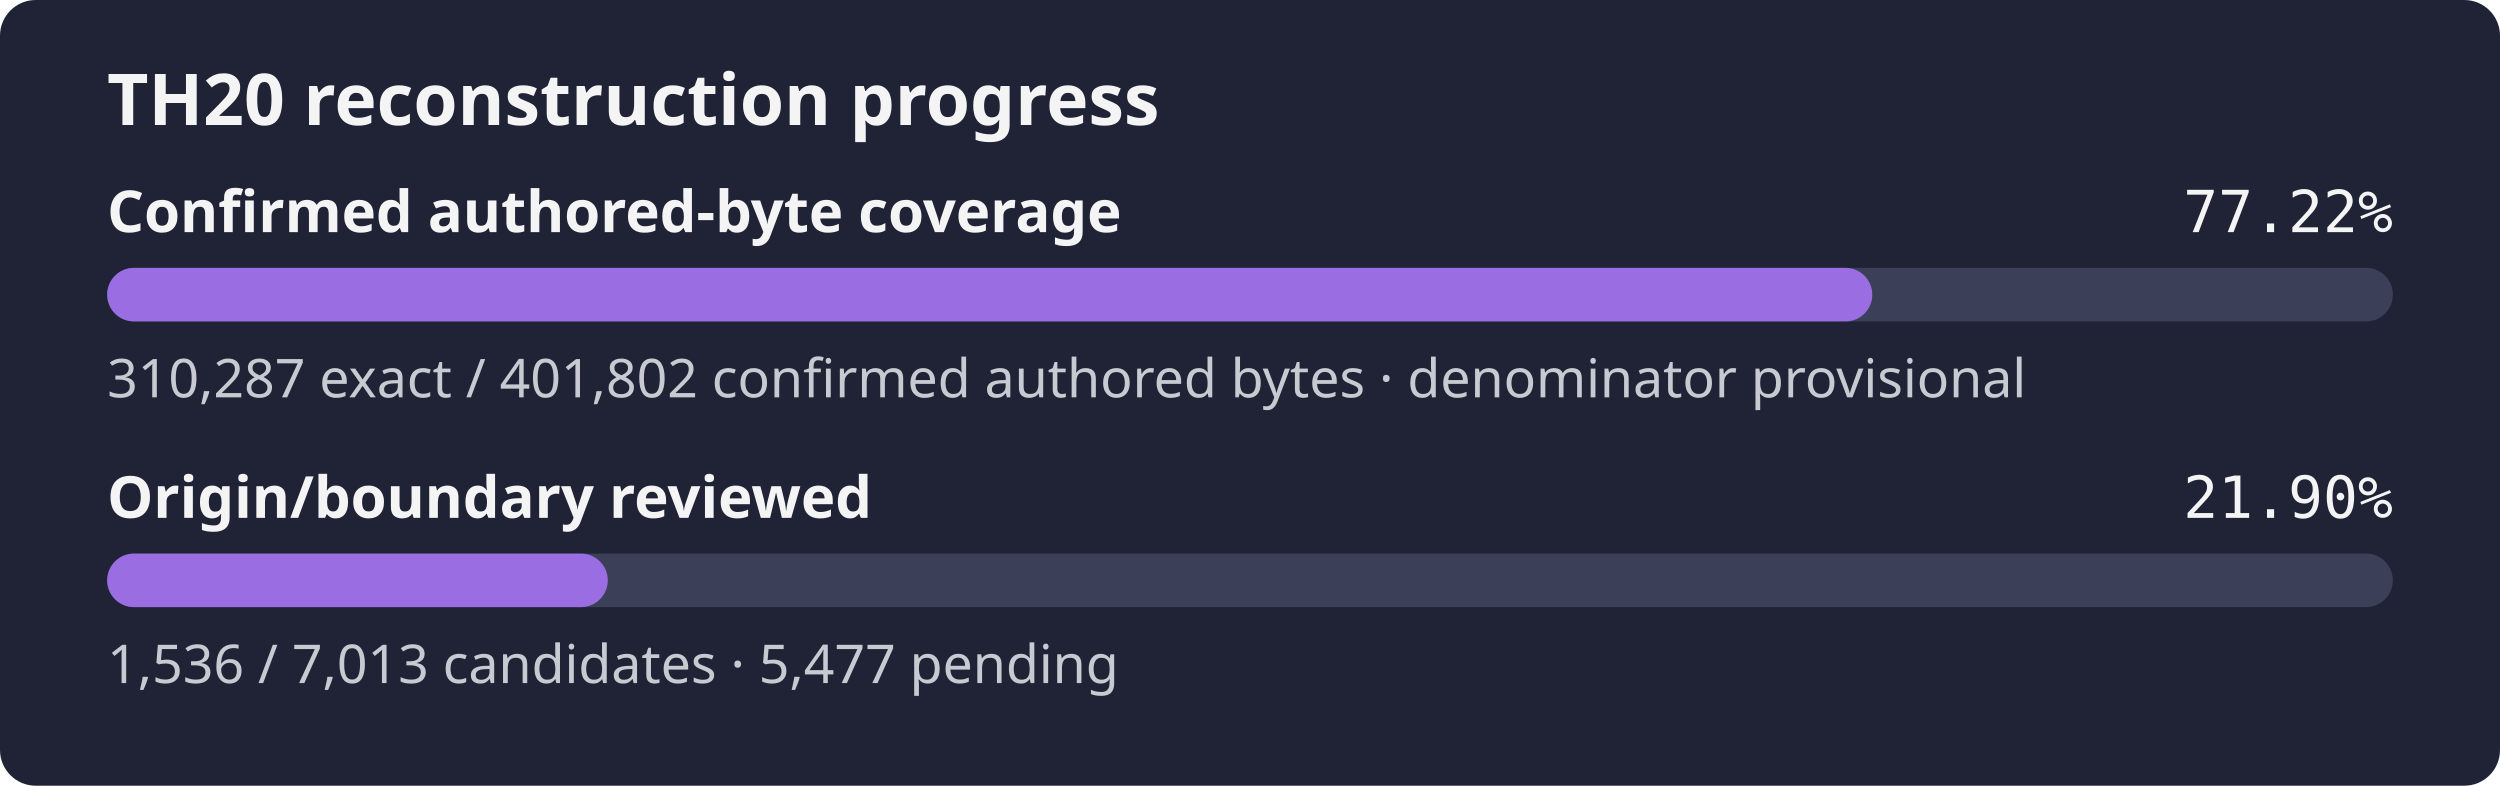
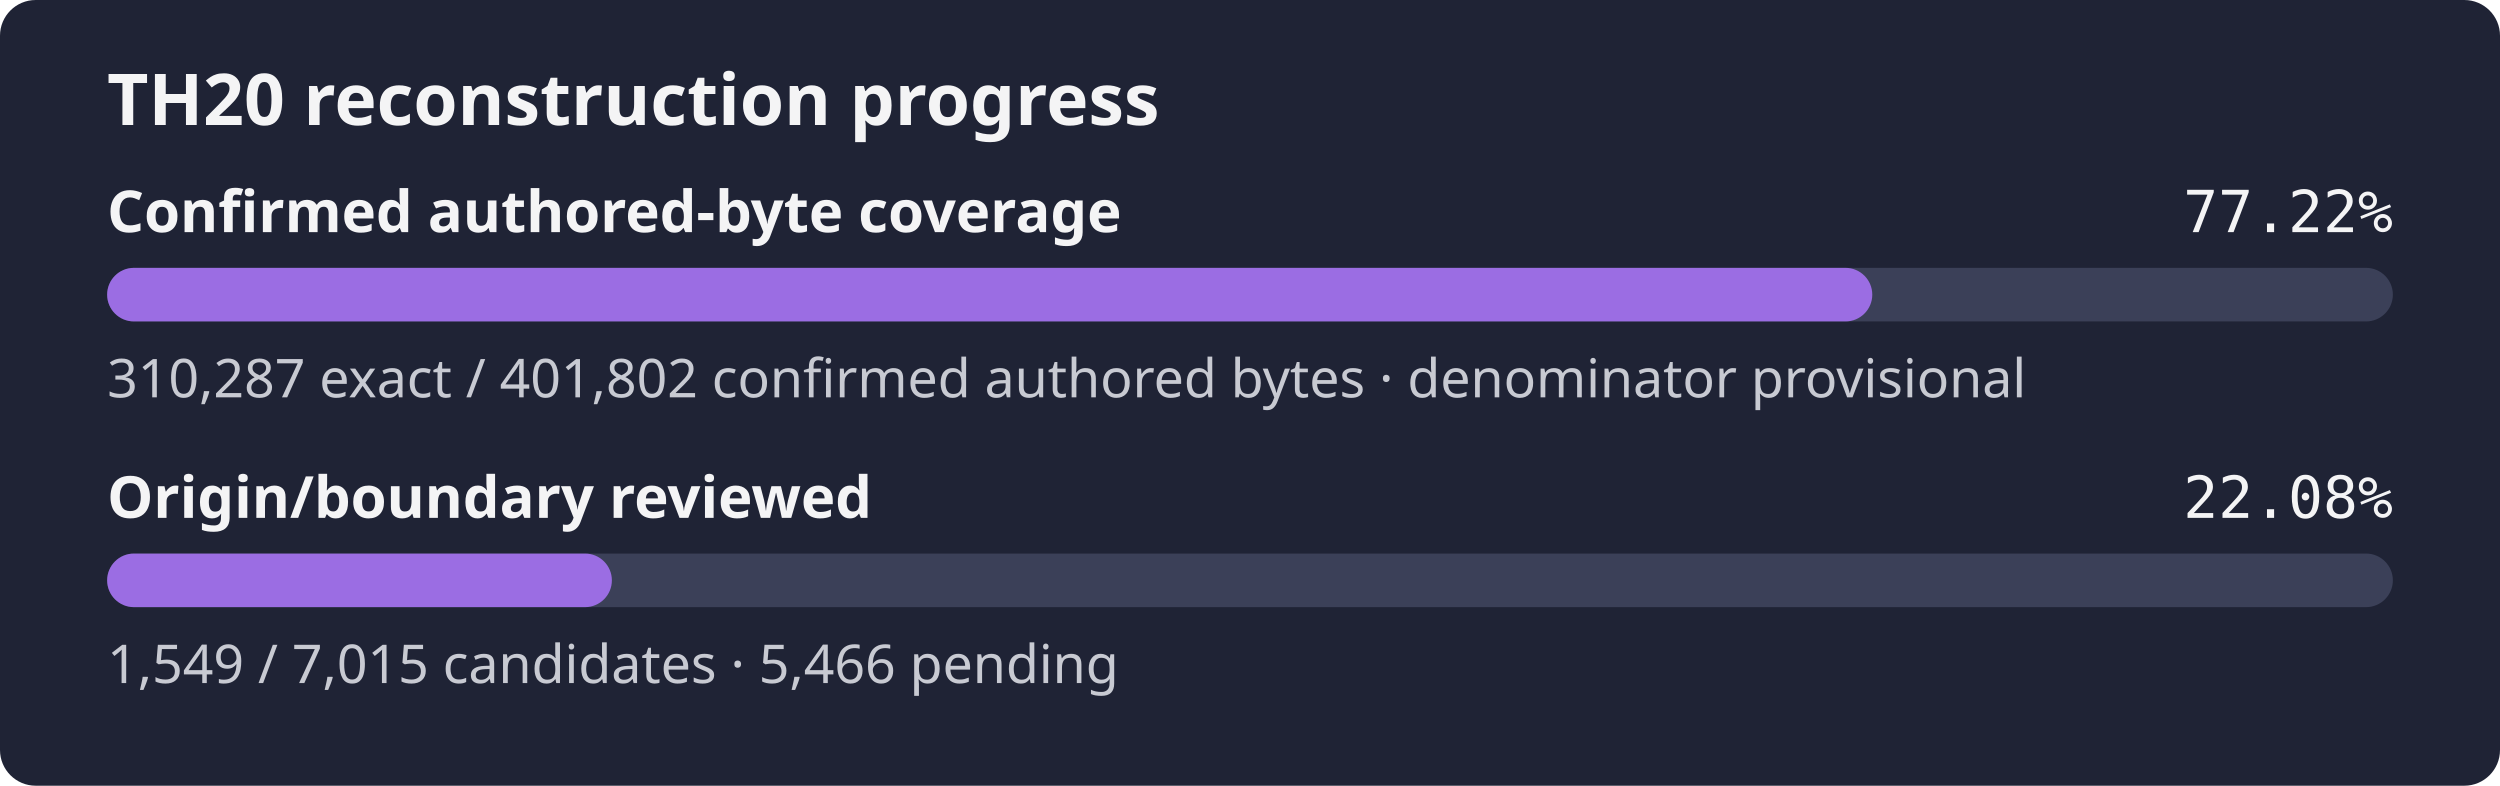
- <svg xmlns="http://www.w3.org/2000/svg" width="560" height="176" role="img" aria-label="TH20 reconstruction progress: 77.22% of the confirmed authored-byte set is exact, origin review 21.90%">
+ <svg xmlns="http://www.w3.org/2000/svg" width="560" height="176" role="img" aria-label="TH20 reconstruction progress: 77.22% of the confirmed authored-byte set is exact, origin review 22.08%">
  <rect width="560" height="176" rx="8" fill="#1f2335" />
  <text x="24" y="28" fill="#f4f4f5" font-family="sans-serif" font-size="16" font-weight="600">TH20 reconstruction progress</text>
  <text x="24" y="52" fill="#f4f4f5" font-family="sans-serif" font-size="13" font-weight="600">Confirmed authored-byte coverage</text>
  <text x="536" y="52" fill="#f4f4f5" text-anchor="end" font-family="monospace" font-size="13">77.22%</text>
  <rect x="24" y="60" width="512" height="12" rx="6" fill="#3b4058" />
  <rect x="24" y="60" width="395.39" height="12" rx="6" fill="#9b6de3" />
  <text x="24" y="89" fill="#c8cad2" font-family="sans-serif" font-size="12">310,287 exact / 401,802 confirmed authored bytes · denominator provisional</text>
  <text x="24" y="116" fill="#f4f4f5" font-family="sans-serif" font-size="13" font-weight="600">Origin/boundary reviewed</text>
-   <text x="536" y="116" fill="#f4f4f5" text-anchor="end" font-family="monospace" font-size="13">21.90%</text>
+   <text x="536" y="116" fill="#f4f4f5" text-anchor="end" font-family="monospace" font-size="13">22.08%</text>
  <rect x="24" y="124" width="512" height="12" rx="6" fill="#3b4058" />
-   <rect x="24" y="124" width="112.14" height="12" rx="6" fill="#9b6de3" />
-   <text x="24" y="153" fill="#c8cad2" font-family="sans-serif" font-size="12">1,536 / 7,013 candidates · 5,477 pending</text>
+   <rect x="24" y="124" width="113.06" height="12" rx="6" fill="#9b6de3" />
+   <text x="24" y="153" fill="#c8cad2" font-family="sans-serif" font-size="12">1,549 / 7,015 candidates · 5,466 pending</text>
</svg>
